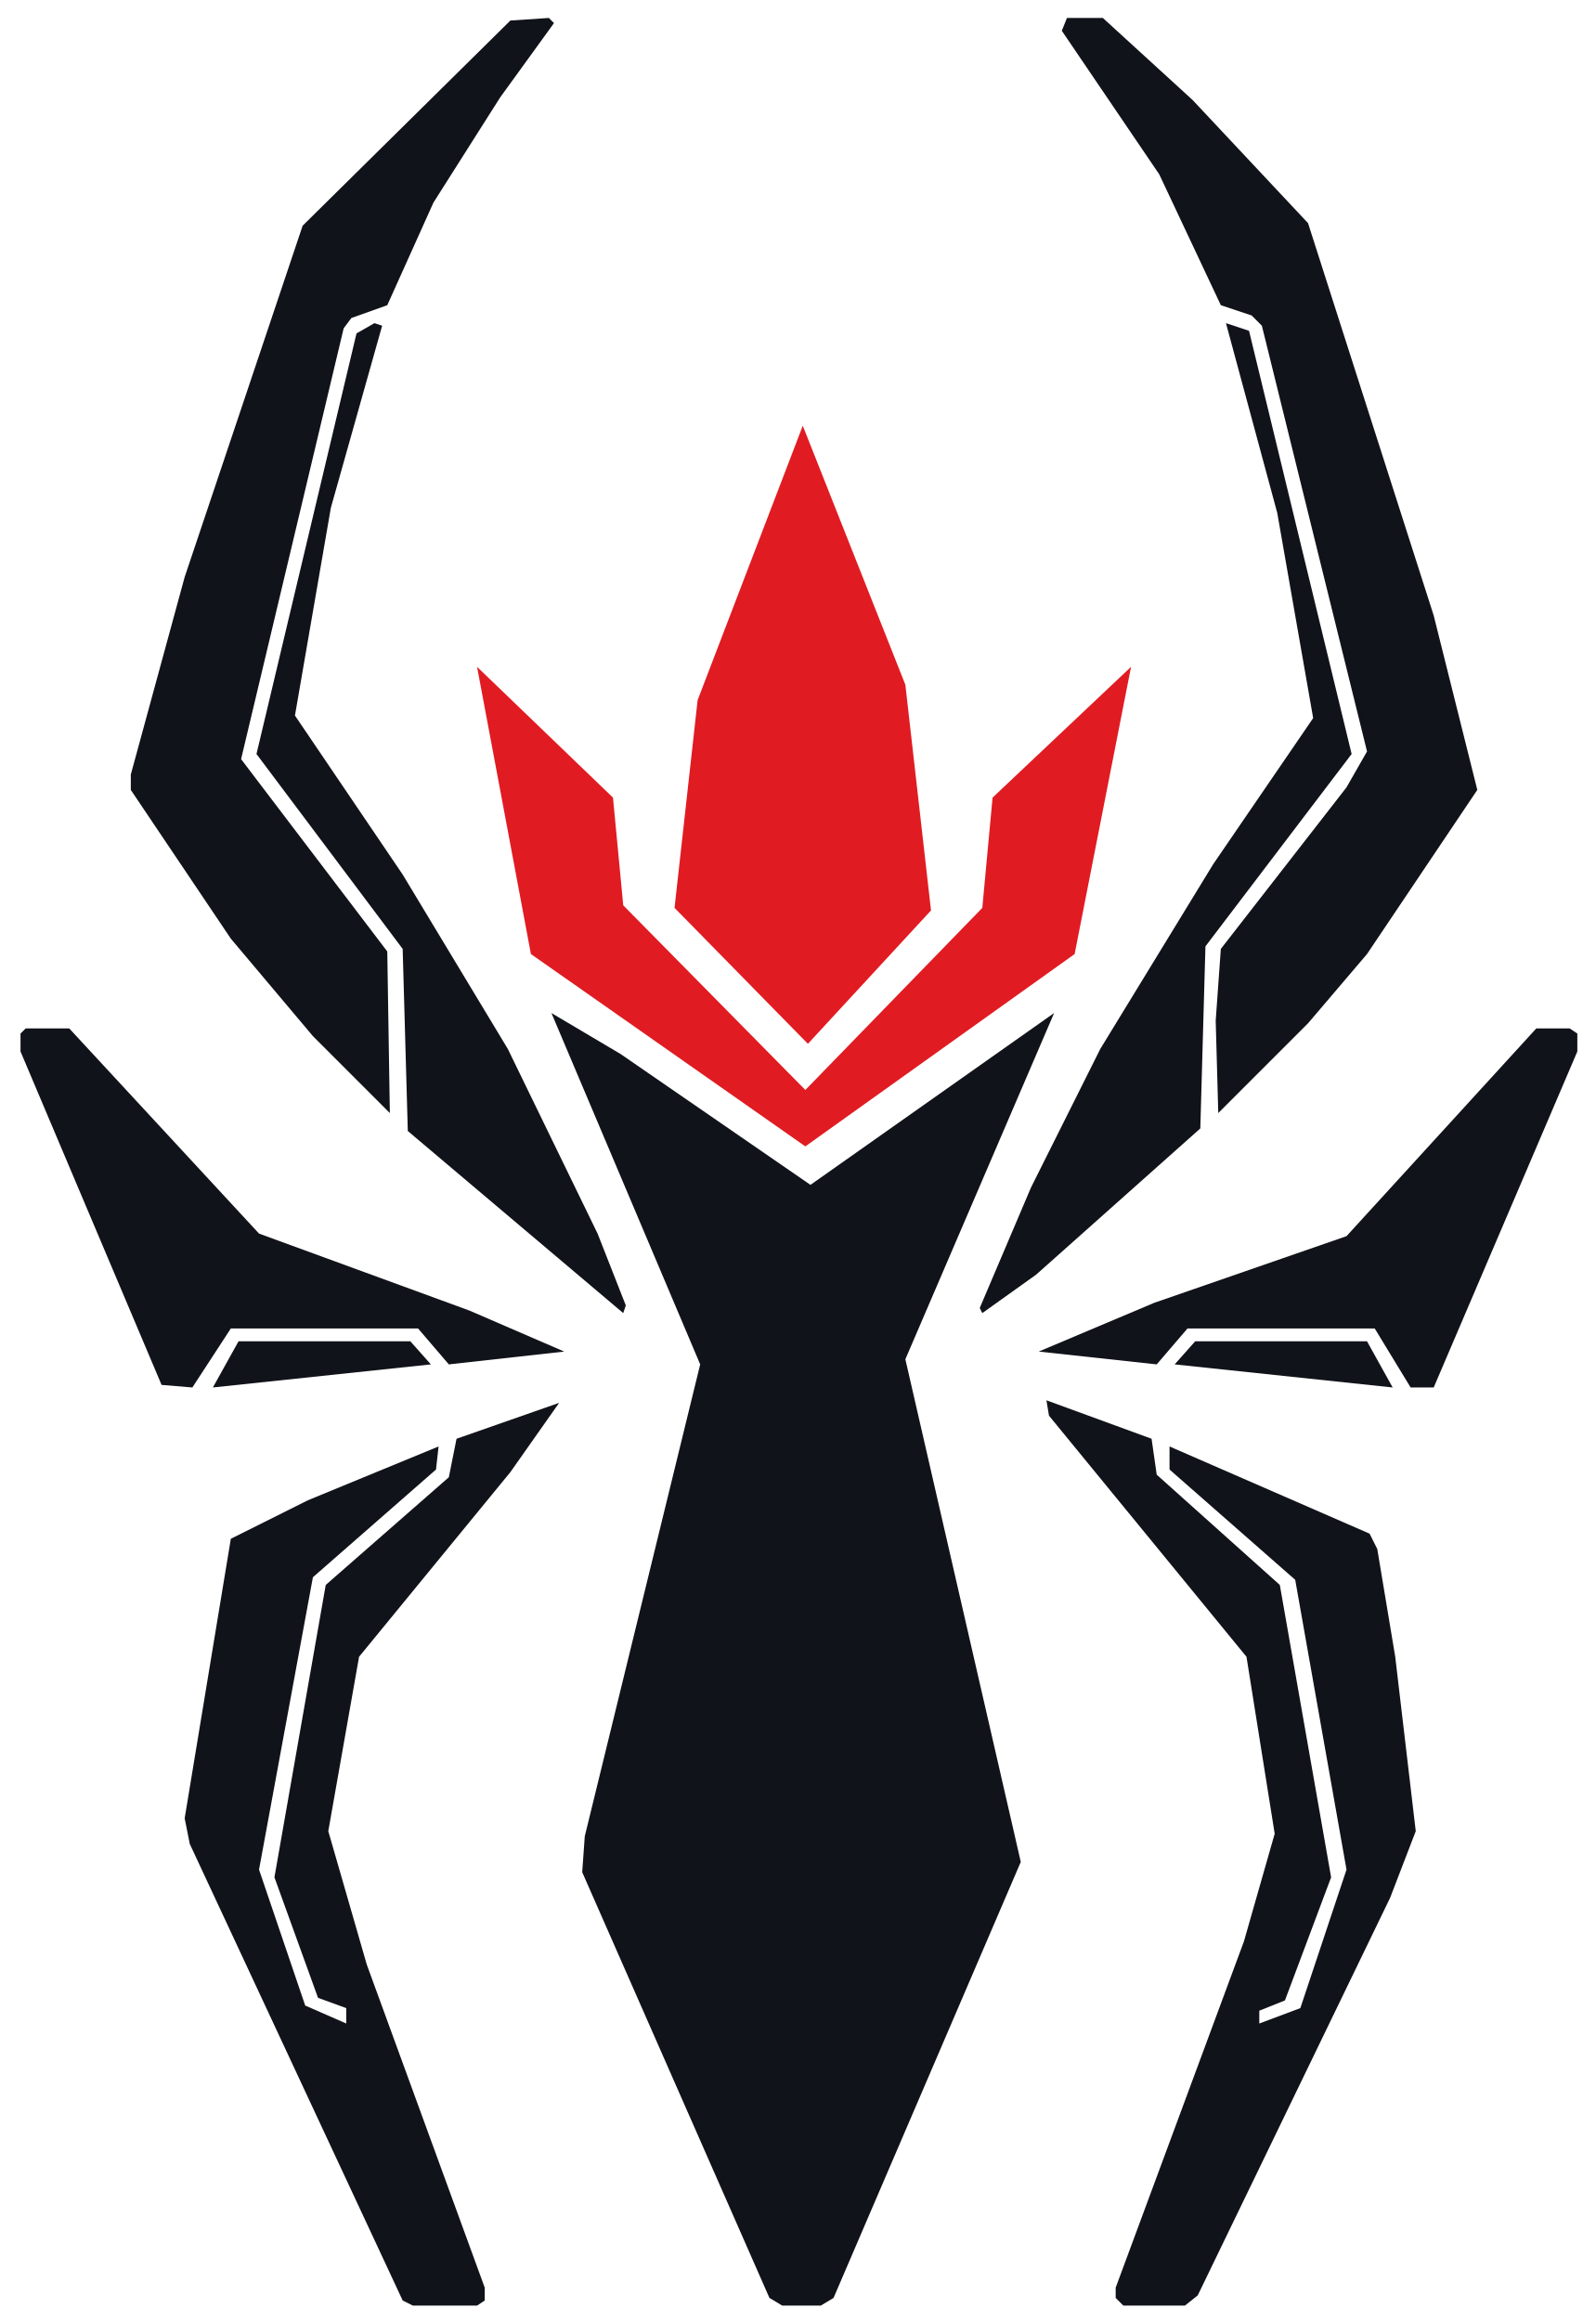
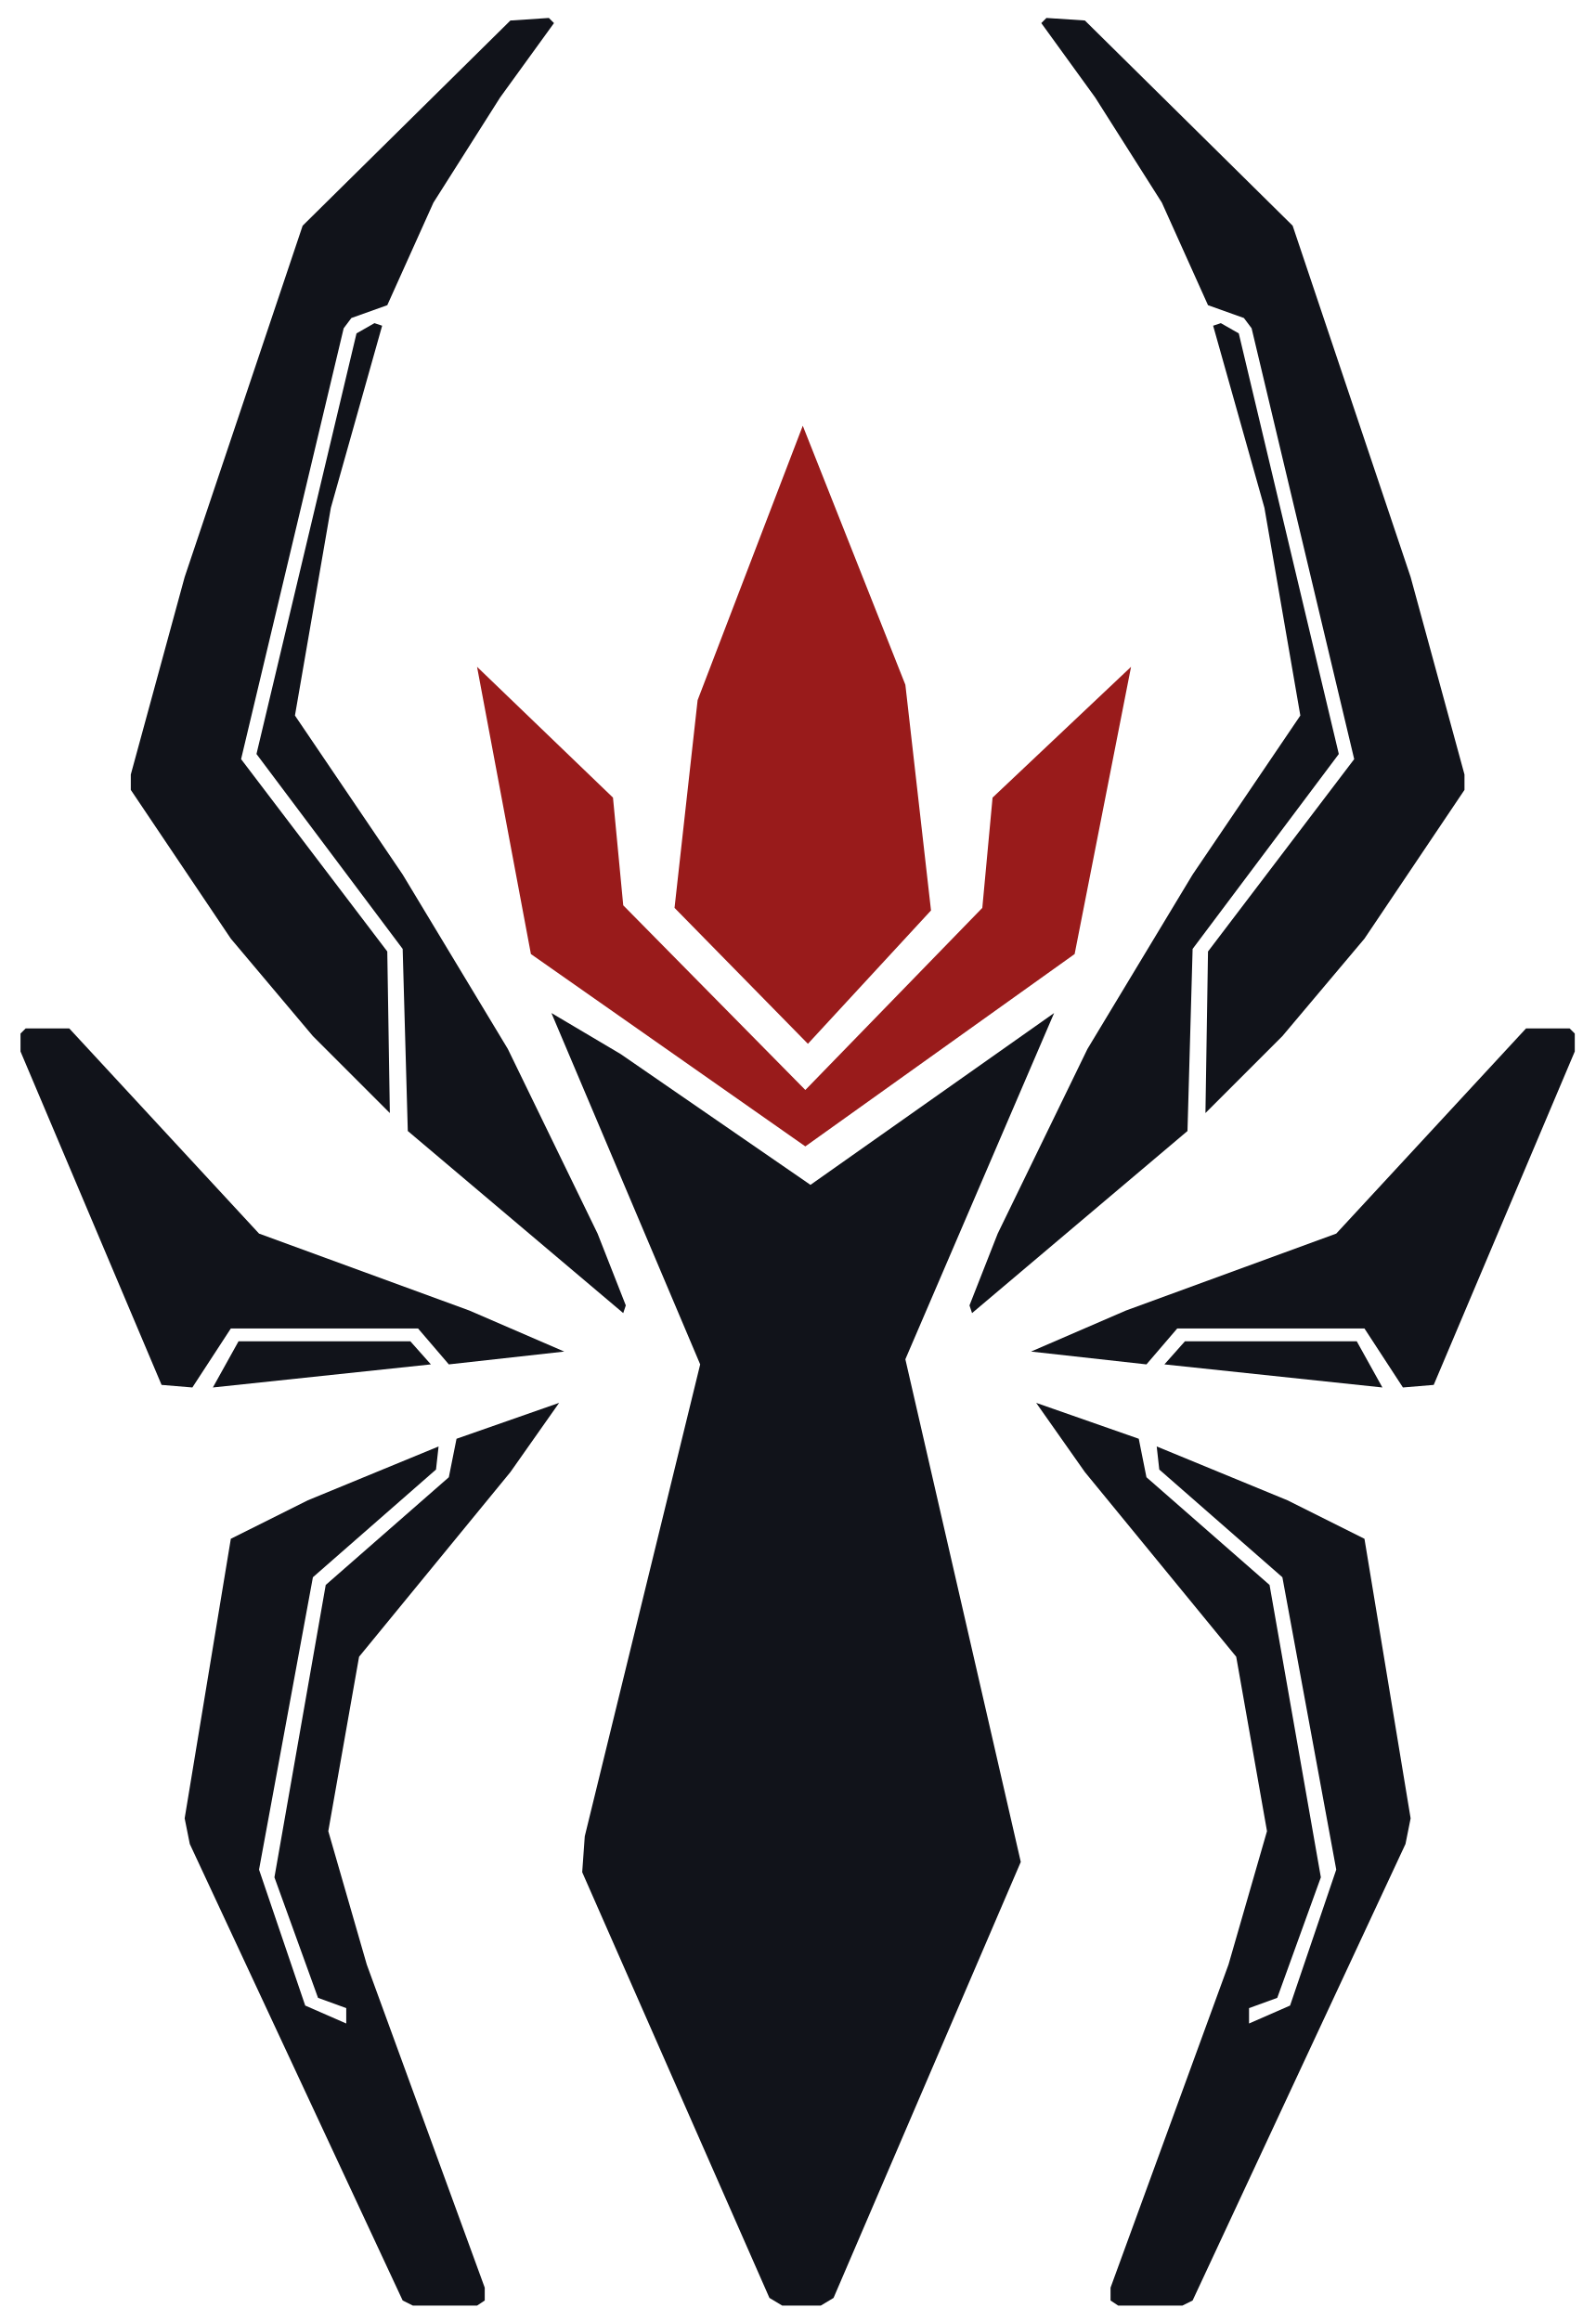
<svg xmlns="http://www.w3.org/2000/svg" width="622" height="905" viewBox="0 0 622 905">
  <path d="M 218 547 L 178 561 L 175 576 L 127 618 L 107 732 L 124 779 L 135 783 L 135 789 L 119 782 L 101 729 L 122 615 L 170 573 L 171 564 L 120 585 L 90 600 L 72 709 L 74 719 L 157 897 L 161 899 L 186 899 L 189 897 L 189 892 L 143 766 L 128 714 L 140 646 L 199 574 Z" fill="#11131A" />
-   <path d="M 408 546 L 409 552 L 486 646 L 497 715 L 485 757 L 435 892 L 435 896 L 438 899 L 462 899 L 467 895 L 542 740 L 552 714 L 544 646 L 537 604 L 534 598 L 456 564 L 456 573 L 505 616 L 525 729 L 507 783 L 491 789 L 491 784 L 501 780 L 519 732 L 499 618 L 451 575 L 449 561 Z" fill="#11131A" />
-   <path d="M 458 532 L 543 541 L 533 523 L 466 523 Z" fill="#11131A" />
+   <path d="M 404 547 L 444 561 L 447 576 L 495 618 L 515 732 L 498 779 L 487 783 L 487 789 L 503 782 L 521 729 L 500 615 L 452 573 L 451 564 L 502 585 L 532 600 L 550 709 L 548 719 L 465 897 L 461 899 L 436 899 L 433 897 L 433 892 L 479 766 L 494 714 L 482 646 L 423 574 Z" fill="#11131A" />
+   <path d="M 539 541 L 454 532 L 462 523 L 529 523 Z" fill="#11131A" />
  <path d="M 83 541 L 168 532 L 160 523 L 93 523 Z" fill="#11131A" />
-   <path d="M 615 403 L 612 401 L 599 401 L 525 482 L 450 508 L 405 527 L 451 532 L 463 518 L 536 518 L 550 541 L 559 541 L 615 410 Z" fill="#11131A" />
+   <path d="M 614 403 L 614 410 L 559 540 L 547 541 L 532 518 L 459 518 L 447 532 L 402 527 L 439 511 L 521 481 L 595 401 L 612 401 Z" fill="#11131A" />
  <path d="M 8 403 L 8 410 L 63 540 L 75 541 L 90 518 L 163 518 L 175 532 L 220 527 L 183 511 L 101 481 L 27 401 L 10 401 Z" fill="#11131A" />
  <path d="M 215 395 L 273 532 L 228 716 L 227 730 L 300 896 L 305 899 L 320 899 L 325 896 L 398 726 L 353 530 L 411 395 L 316 462 L 242 411 Z" fill="#11131A" />
-   <path d="M 478 126 L 498 200 L 512 280 L 473 337 L 429 409 L 402 463 L 382 510 L 383 512 L 404 497 L 468 440 L 470 369 L 527 294 L 487 129 Z" fill="#11131A" />
+   <path d="M 476 126 L 483 130 L 522 294 L 465 370 L 463 441 L 379 512 L 378 509 L 389 481 L 424 409 L 465 341 L 507 279 L 493 198 L 473 127 Z" fill="#11131A" />
  <path d="M 146 126 L 139 130 L 100 294 L 157 370 L 159 441 L 243 512 L 244 509 L 233 481 L 198 409 L 157 341 L 115 279 L 129 198 L 149 127 Z" fill="#11131A" />
-   <path d="M 416 7 L 414 12 L 452 68 L 476 119 L 488 123 L 492 127 L 533 293 L 525 307 L 476 370 L 474 398 L 475 434 L 510 399 L 533 372 L 576 308 L 559 240 L 510 87 L 465 39 L 430 7 Z" fill="#11131A" />
+   <path d="M 408 7 L 423 8 L 504 88 L 550 225 L 571 302 L 571 308 L 532 366 L 500 404 L 470 434 L 471 371 L 528 296 L 488 128 L 485 124 L 471 119 L 453 79 L 427 38 L 406 9 Z" fill="#11131A" />
  <path d="M 214 7 L 199 8 L 118 88 L 72 225 L 51 302 L 51 308 L 90 366 L 122 404 L 152 434 L 151 371 L 94 296 L 134 128 L 137 124 L 151 119 L 169 79 L 195 38 L 216 9 Z" fill="#11131A" />
-   <path d="M 186 260 L 207 372 L 314 447 L 419 372 L 441 260 L 387 311 L 383 354 L 314 425 L 243 353 L 239 311 Z" fill="#E11B22" />
-   <path d="M 313 166 L 272 273 L 263 354 L 315 407 L 363 355 L 353 267 Z" fill="#E11B22" />
+   <path d="M 186 260 L 207 372 L 314 447 L 419 372 L 441 260 L 387 311 L 383 354 L 314 425 L 243 353 L 239 311 Z" fill="#991B1B" />
+   <path d="M 313 166 L 272 273 L 263 354 L 315 407 L 363 355 L 353 267 Z" fill="#991B1B" />
</svg>
